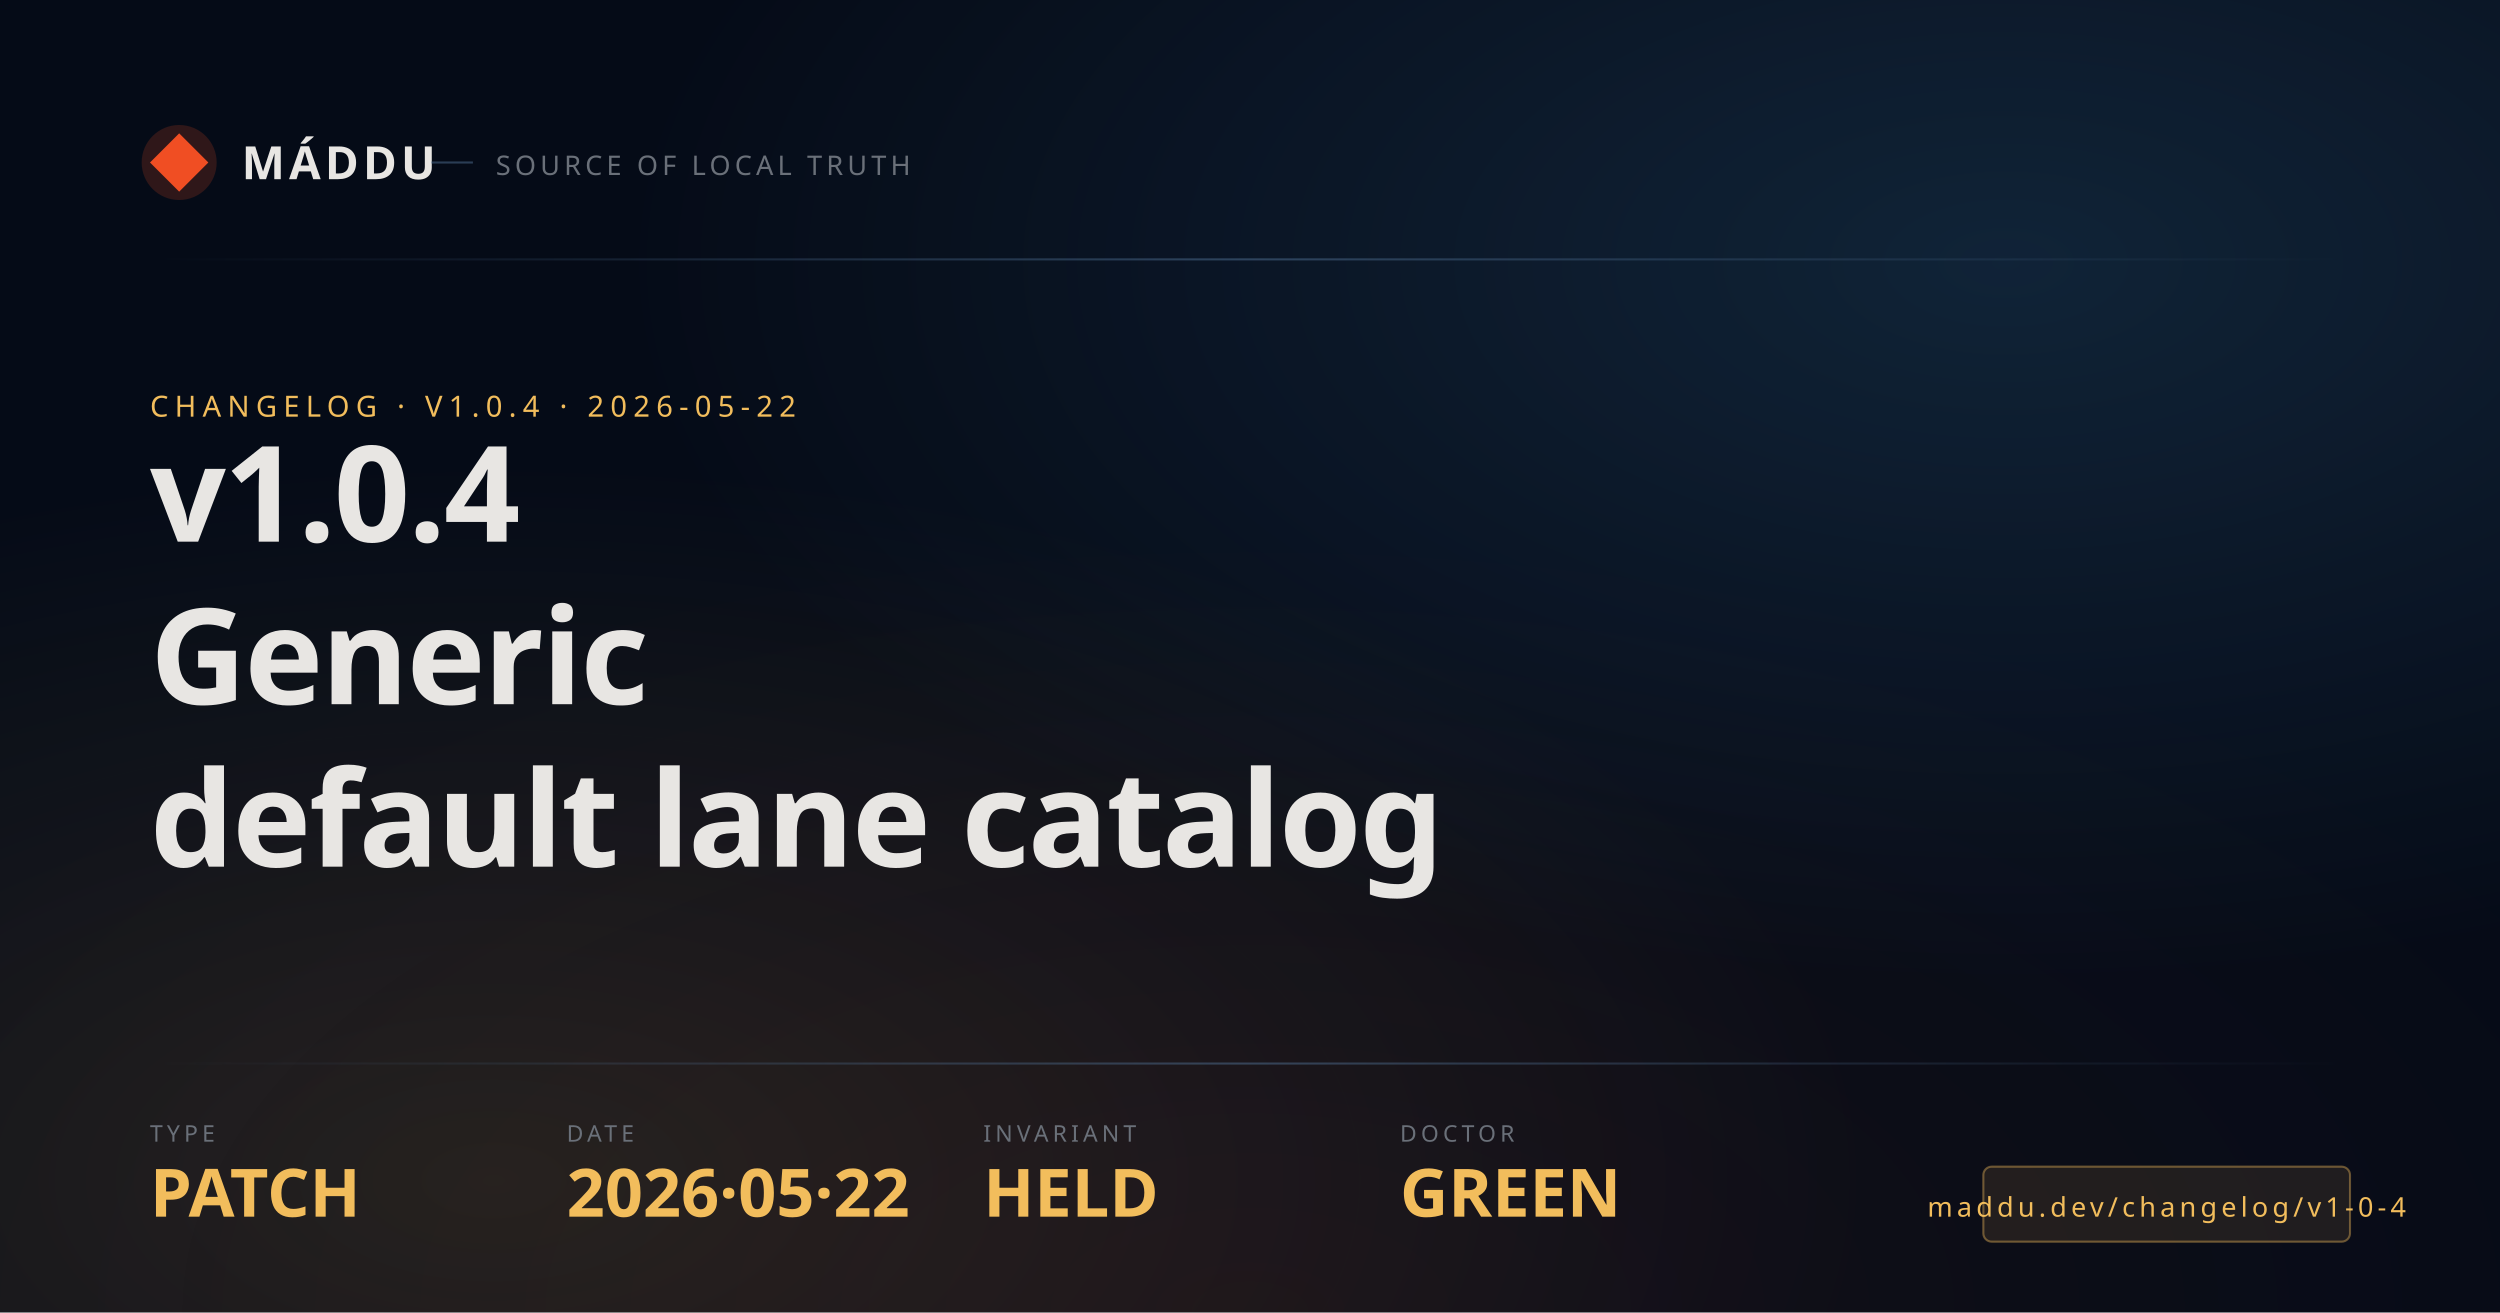
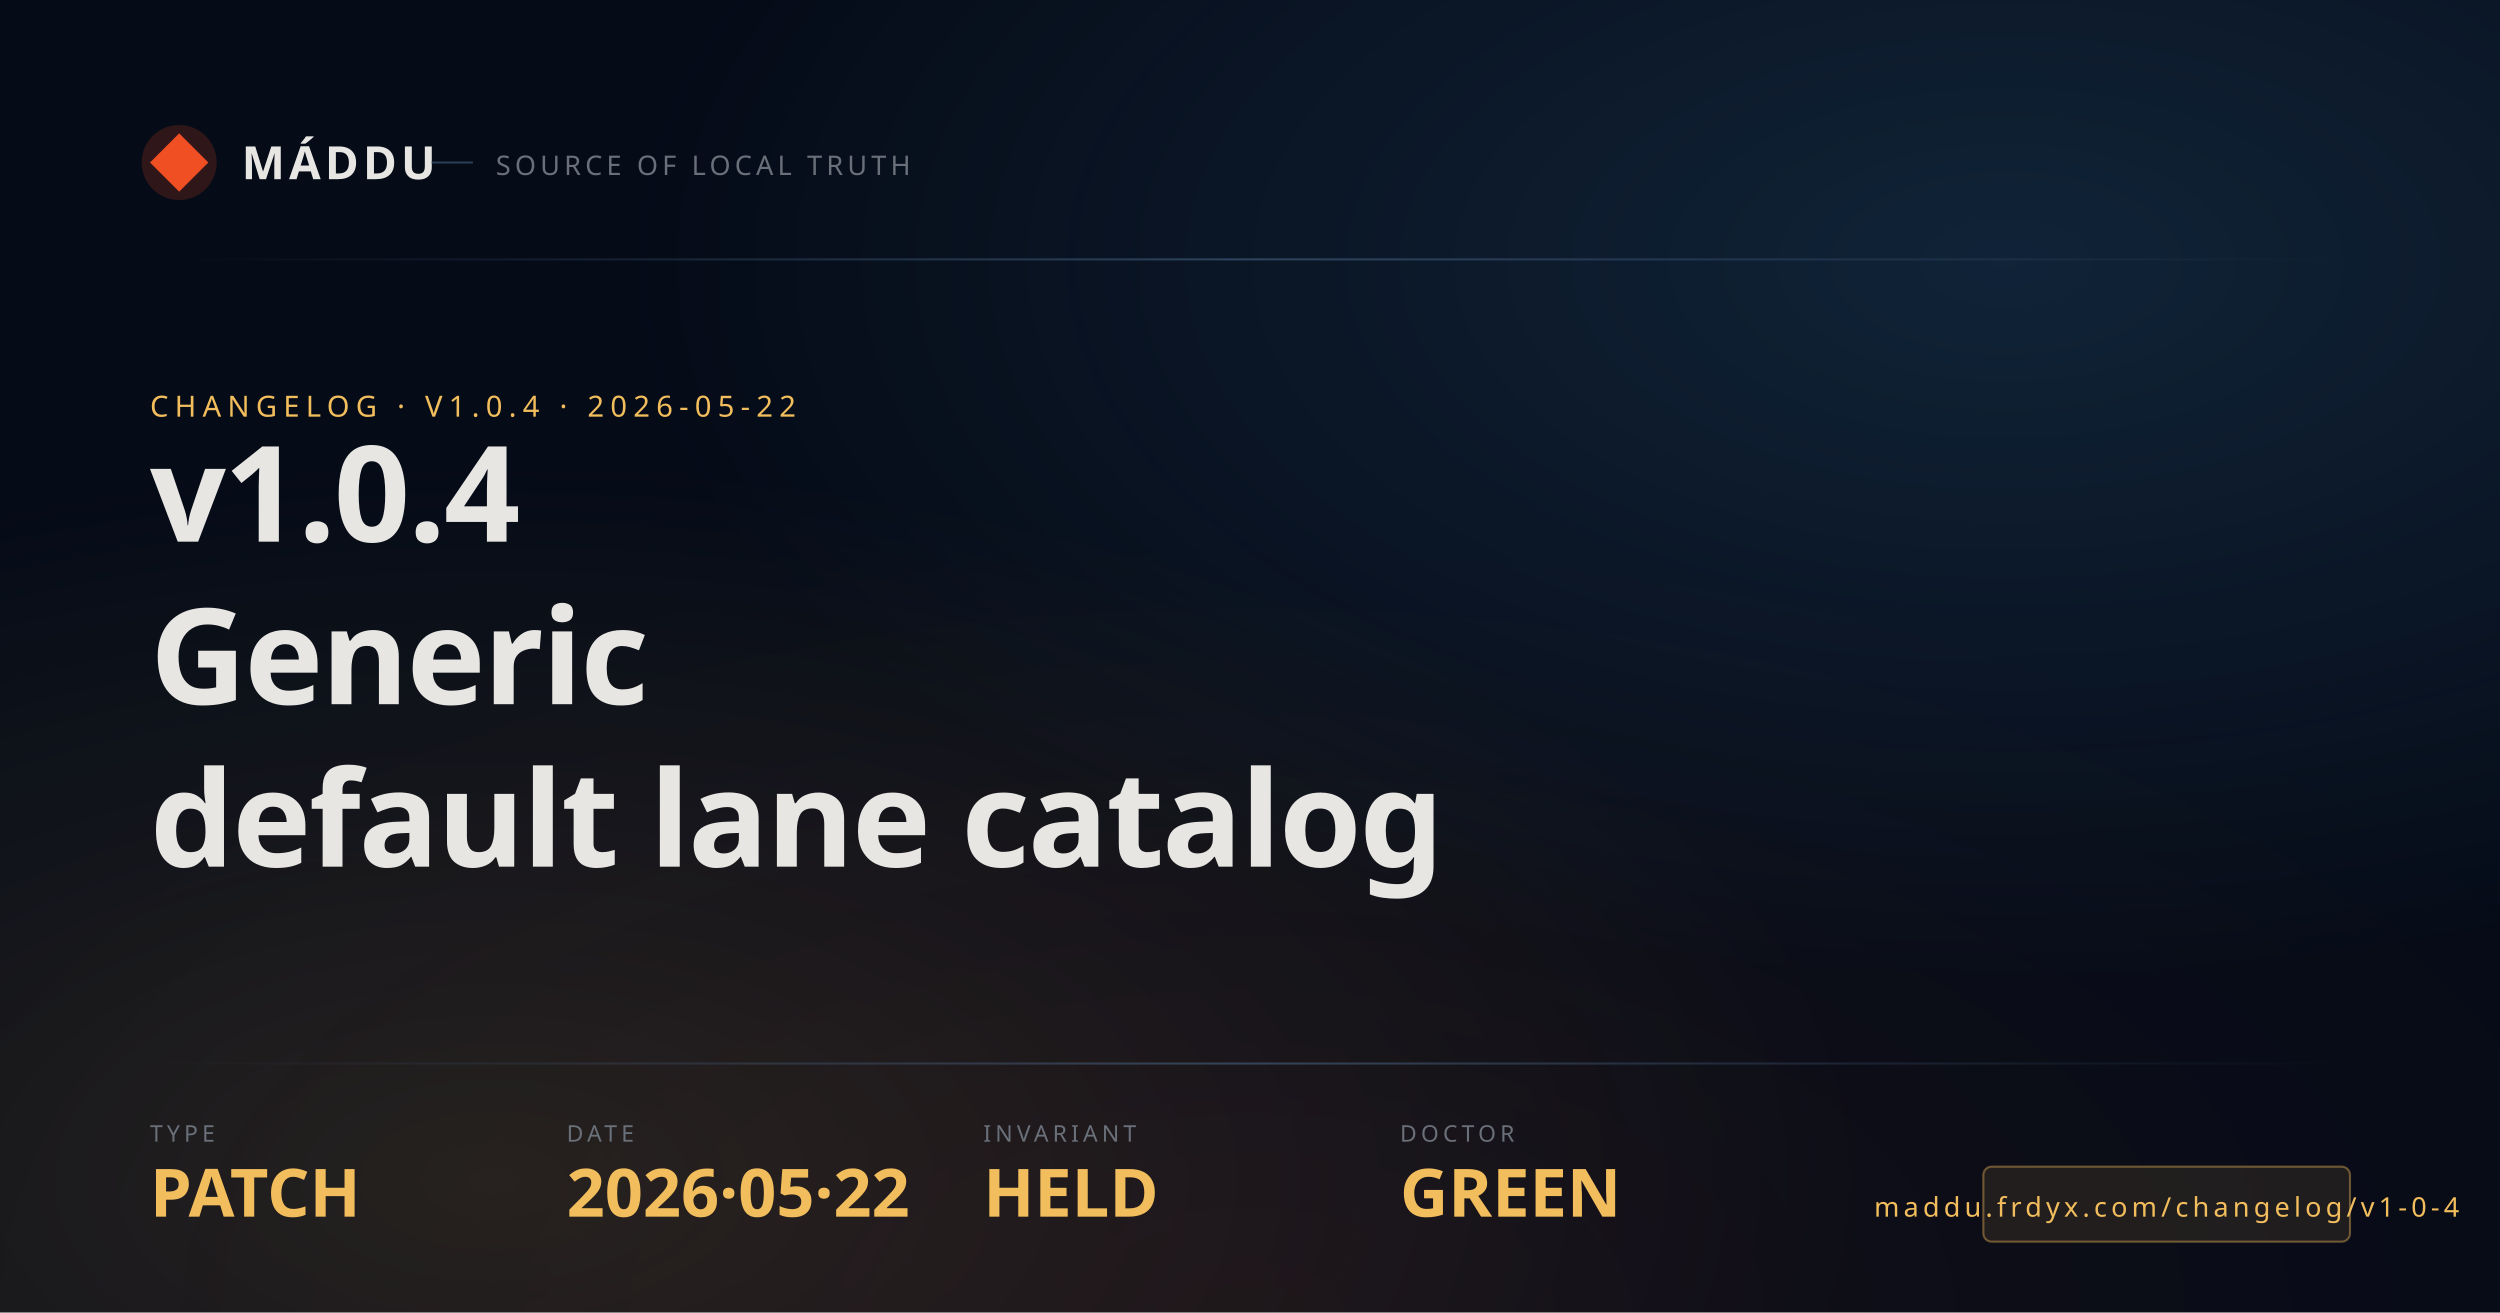
<svg xmlns="http://www.w3.org/2000/svg" width="1200" height="630" viewBox="0 0 1200 630">
  <defs>
    <radialGradient id="bg-accent2" cx="80%" cy="20%" r="55%">
      <stop offset="0%" stop-color="#56B8FF" stop-opacity="0.14" />
      <stop offset="100%" stop-color="#56B8FF" stop-opacity="0" />
    </radialGradient>
    <radialGradient id="bg-tone" cx="20%" cy="90%" r="55%">
      <stop offset="0%" stop-color="#F2BD5C" stop-opacity="0.12" />
      <stop offset="100%" stop-color="#F2BD5C" stop-opacity="0" />
    </radialGradient>
    <radialGradient id="bg-brand" cx="50%" cy="100%" r="60%">
      <stop offset="0%" stop-color="#F04E23" stop-opacity="0.06" />
      <stop offset="100%" stop-color="#F04E23" stop-opacity="0" />
    </radialGradient>
    <linearGradient id="hairline" x1="0" y1="0" x2="1" y2="0">
      <stop offset="0%" stop-color="#507195" stop-opacity="0" />
      <stop offset="50%" stop-color="#507195" stop-opacity="0.5" />
      <stop offset="100%" stop-color="#507195" stop-opacity="0" />
    </linearGradient>
  </defs>
  <rect width="1200" height="630" fill="#050B17" />
  <rect width="1200" height="630" fill="url(#bg-accent2)" />
  <rect width="1200" height="630" fill="url(#bg-tone)" />
  <rect width="1200" height="630" fill="url(#bg-brand)" />
  <g transform="translate(72, 64)">
    <circle cx="14" cy="14" r="18" fill="#F04E23" fill-opacity="0.18" />
    <path d="M14 0 L28 14 L14 28 L0 14 Z" fill="#F04E23" />
    <text x="44" y="22" fill="#E8E6E3" font-size="22" font-weight="700" font-family="IBM Plex Sans Condensed" letter-spacing="2">MÁDDU</text>
    <line x1="135" y1="14" x2="155" y2="14" stroke="#507195" stroke-opacity="0.5" stroke-width="1" />
    <text x="166" y="20" fill="#6a7079" font-size="13" font-family="IBM Plex Mono" letter-spacing="2">SOURCE OF LOCAL TRUTH</text>
  </g>
  <rect x="72" y="124" width="1056" height="1" fill="url(#hairline)" />
  <text x="72" y="200" fill="#F2BD5C" font-size="14" font-family="IBM Plex Mono" font-weight="500" letter-spacing="3">CHANGELOG · V1.0.4 · 2026-05-22</text>
  <text x="72" y="260" fill="#E8E6E3" font-size="64" font-weight="700" font-family="IBM Plex Sans Condensed" letter-spacing="-1">v1.0.4</text>
  <text x="72" y="338" fill="#E8E6E3" font-size="64" font-weight="700" font-family="IBM Plex Sans Condensed" letter-spacing="-1">Generic</text>
  <text x="72" y="416" fill="#E8E6E3" font-size="64" font-weight="700" font-family="IBM Plex Sans Condensed" letter-spacing="-1">default lane catalog</text>
  <rect x="72" y="510" width="1056" height="1" fill="url(#hairline)" />
  <g transform="translate(72, 548)">
    <g transform="translate(0, 0)">
      <text x="0" y="0" fill="#6a7079" font-size="11" font-family="IBM Plex Mono" font-weight="400" letter-spacing="2">TYPE</text>
      <text x="0" y="36" fill="#F2BD5C" font-size="32" font-weight="700" font-family="IBM Plex Sans Condensed">PATCH</text>
    </g>
    <g transform="translate(200, 0)">
      <text x="0" y="0" fill="#6a7079" font-size="11" font-family="IBM Plex Mono" font-weight="400" letter-spacing="2">DATE</text>
      <text x="0" y="36" fill="#F2BD5C" font-size="32" font-weight="700" font-family="IBM Plex Sans Condensed">2026·05·22</text>
    </g>
    <g transform="translate(400, 0)">
      <text x="0" y="0" fill="#6a7079" font-size="11" font-family="IBM Plex Mono" font-weight="400" letter-spacing="2">INVARIANT</text>
      <text x="0" y="36" fill="#F2BD5C" font-size="32" font-weight="700" font-family="IBM Plex Sans Condensed">HELD</text>
    </g>
    <g transform="translate(600, 0)">
      <text x="0" y="0" fill="#6a7079" font-size="11" font-family="IBM Plex Mono" font-weight="400" letter-spacing="2">DOCTOR</text>
      <text x="0" y="36" fill="#F2BD5C" font-size="32" font-weight="700" font-family="IBM Plex Sans Condensed">GREEN</text>
    </g>
    <g transform="translate(880, 12)">
      <rect x="0" y="0" width="176" height="36" rx="4" fill="#F2BD5C" fill-opacity="0.10" stroke="#F2BD5C" stroke-opacity="0.4" stroke-width="1" />
-       <text x="88" y="24" fill="#F2BD5C" font-size="13" font-family="IBM Plex Mono" font-weight="500" text-anchor="middle" letter-spacing="2">maddu.dev/changelog/v1-0-4</text>
+       <text x="88" y="24" fill="#F2BD5C" font-size="13" font-family="IBM Plex Mono" font-weight="500" text-anchor="middle" letter-spacing="2">maddu.frdyx.com/changelog/v1-0-4</text>
    </g>
  </g>
</svg>
